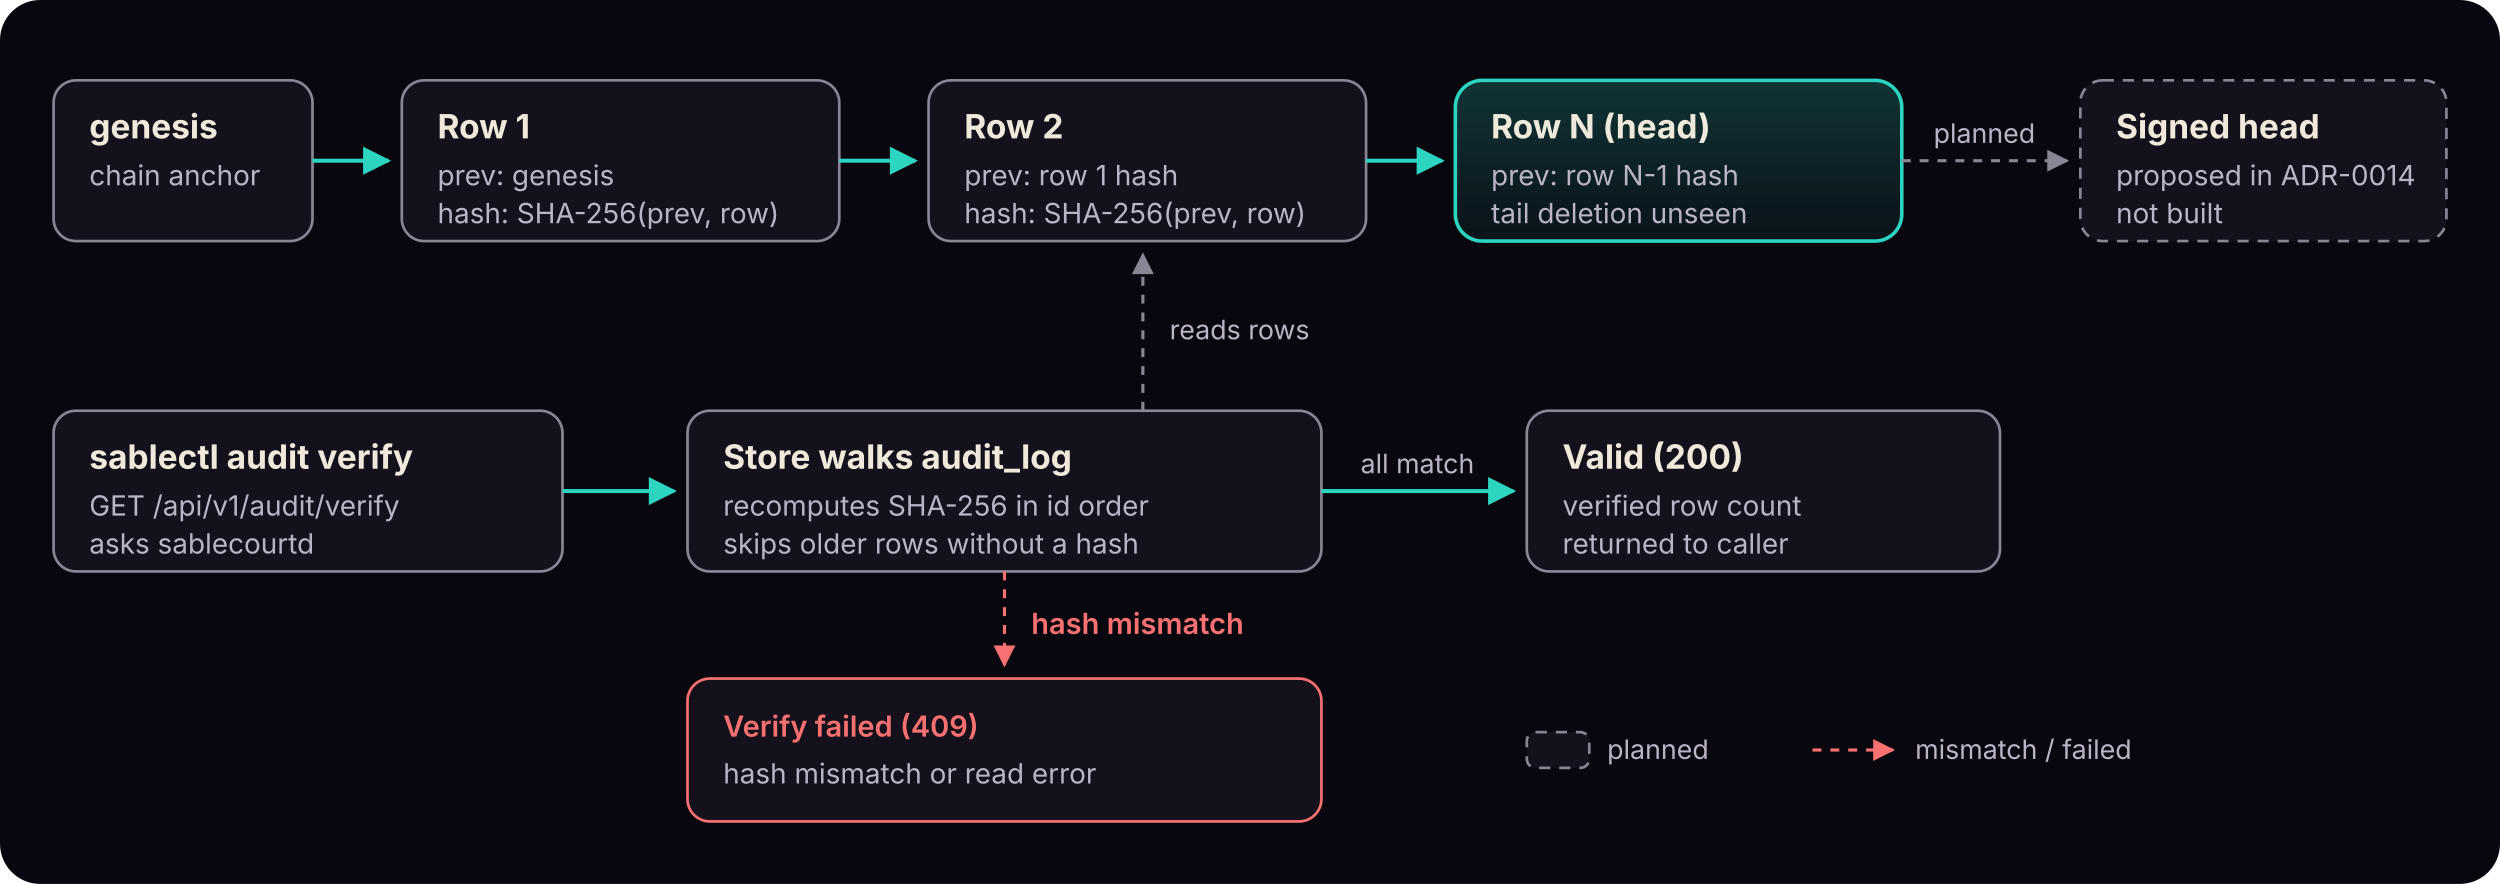
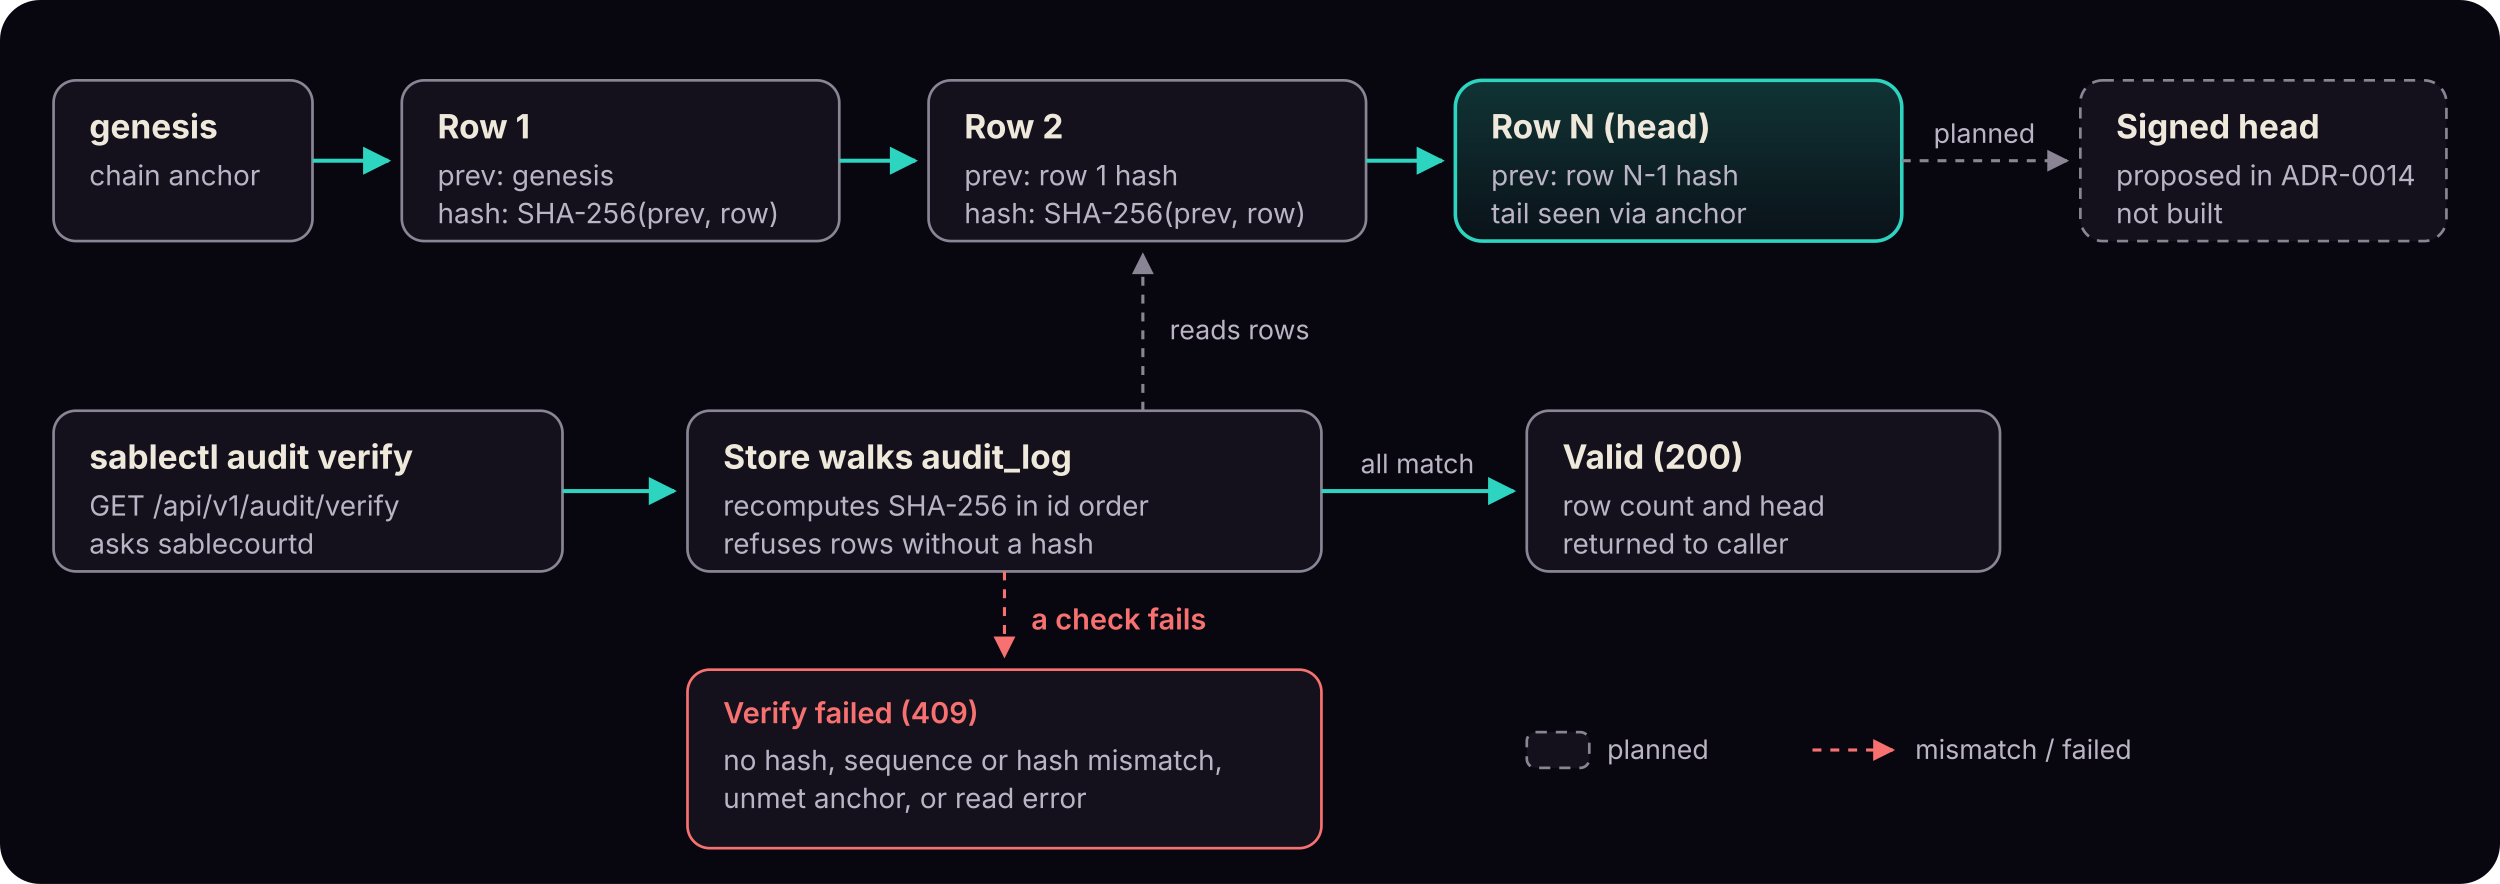
<svg xmlns="http://www.w3.org/2000/svg" viewBox="0 0 1120 396" role="img" aria-labelledby="t d" data-diagram="flow" font-family="system-ui, -apple-system, BlinkMacSystemFont, 'Segoe UI', sans-serif">
  <defs>
    <marker id="a" viewBox="0 0 10 10" refX="9" refY="5" markerWidth="7" markerHeight="7" orient="auto-start-reverse">
      <path d="M0 0 10 5 0 10z" fill="#2dd4bf" />
    </marker>
    <marker id="m" viewBox="0 0 10 10" refX="9" refY="5" markerWidth="7" markerHeight="7" orient="auto-start-reverse">
      <path d="M0 0 10 5 0 10z" fill="#8a8594" />
    </marker>
    <marker id="x" viewBox="0 0 10 10" refX="9" refY="5" markerWidth="7" markerHeight="7" orient="auto-start-reverse">
      <path d="M0 0 10 5 0 10z" fill="#f87171" />
    </marker>
    <linearGradient id="glow" x1="0" y1="0" x2="0" y2="1">
      <stop offset="0" stop-color="#2dd4bf" stop-opacity=".22" />
      <stop offset="1" stop-color="#2dd4bf" stop-opacity=".06" />
    </linearGradient>
    <style>
      .lane{fill:#111422;stroke:#373040}
      .lanet{fill:#8a8594;font-size:13px;font-weight:600;letter-spacing:.14em}
      .box{fill:#14111c;stroke:#8a8594;stroke-width:1.2}
      .key{fill:url(#glow);stroke:#2dd4bf;stroke-width:1.6}
      .ext{fill:#14111c;stroke:#7fd6b4;stroke-width:1.2}
      .plan{fill:#14111c;stroke:#8a8594;stroke-width:1.2;stroke-dasharray:5 4}
      .wait{fill:#14111c;stroke:#f0b86a;stroke-width:1.2}
      .bad{fill:#14111c;stroke:#f87171;stroke-width:1.2}
      .frame{fill:none;stroke:#bbb4c5;stroke-dasharray:5 5;stroke-width:1.2}
      .h{fill:#efe9dc;font-size:15px;font-weight:650}
      .s{fill:#bbb4c5;font-size:12.5px}
      .cap{fill:#8a8594;font-size:12.5px}
      .pn{fill:#8a8594;font-size:12px;font-weight:600;letter-spacing:.06em}
      .n{fill:#2dd4bf;font-size:12px;font-weight:700;letter-spacing:.08em}
      .idt{fill:#bbb4c5;font-size:12px;font-weight:600;letter-spacing:.06em}
      .lbl{fill:#bbb4c5;font-size:12px}
      .no{fill:#f87171;font-size:13px;font-weight:600}
      .f{stroke:#2dd4bf;stroke-width:1.8;fill:none}
      .r{stroke:#8a8594;stroke-width:1.4;fill:none;stroke-dasharray:4 4}
      .deny{stroke:#f87171;stroke-width:1.4;fill:none;stroke-dasharray:4 4}
      .life{stroke:#373040;stroke-width:1.2;fill:none;stroke-dasharray:4 4}
    </style>
  </defs>
  <rect width="1120" height="396" rx="18" fill="#08060e" />
  <rect class="box" x="24" y="36" width="116" height="72" rx="10" />
  <text class="h" x="40" y="62">genesis</text>
  <text class="s" x="40" y="83">chain anchor</text>
  <rect class="box" x="180" y="36" width="196" height="72" rx="10" />
  <text class="h" x="196" y="62">Row 1</text>
  <text class="s" x="196" y="83">prev: genesis</text>
  <text class="s" x="196" y="100">hash: SHA-256(prev, row)</text>
  <rect class="box" x="416" y="36" width="196" height="72" rx="10" />
  <text class="h" x="432" y="62">Row 2</text>
  <text class="s" x="432" y="83">prev: row 1 hash</text>
  <text class="s" x="432" y="100">hash: SHA-256(prev, row)</text>
  <rect class="key" x="652" y="36" width="200" height="72" rx="12" />
  <text class="h" x="668" y="62">Row N (head)</text>
  <text class="s" x="668" y="83">prev: row N-1 hash</text>
-   <text class="s" x="668" y="100">tail deletion unseen</text>
+   <text class="s" x="668" y="100">tail seen via anchor</text>
  <rect class="plan" x="932" y="36" width="164" height="72" rx="10" />
  <text class="h" x="948" y="62">Signed head</text>
  <text class="s" x="948" y="83">proposed in ADR-0014</text>
  <text class="s" x="948" y="100">not built</text>
  <rect class="box" x="24" y="184" width="228" height="72" rx="10" />
  <text class="h" x="40" y="210">sablectl audit verify</text>
  <text class="s" x="40" y="231">GET /api/v1/audit/verify</text>
  <text class="s" x="40" y="248">asks sablecourtd</text>
  <rect class="box" x="308" y="184" width="284" height="72" rx="10" />
  <text class="h" x="324" y="210">Store walks audit_log</text>
  <text class="s" x="324" y="231">recomputes SHA-256 in id order</text>
-   <text class="s" x="324" y="248">skips older rows without a hash</text>
+   <text class="s" x="324" y="248">refuses rows without a hash</text>
  <rect class="box" x="684" y="184" width="212" height="72" rx="10" />
  <text class="h" x="700" y="210">Valid (200)</text>
-   <text class="s" x="700" y="231">verified row count</text>
+   <text class="s" x="700" y="231">row count and head</text>
  <text class="s" x="700" y="248">returned to caller</text>
-   <rect class="bad" x="308" y="304" width="284" height="64" rx="10" />
-   <text class="no" x="324" y="330">Verify failed (409)</text>
-   <text class="s" x="324" y="351">hash mismatch or read error</text>
+   <rect class="bad" x="308" y="300" width="284" height="80" rx="10" />
+   <text class="no" x="324" y="324">Verify failed (409)</text>
+   <text class="s" x="324" y="345">no hash, sequence or hash mismatch,</text>
+   <text class="s" x="324" y="362">unmet anchor, or read error</text>
  <path class="f" d="M140 72H174" marker-end="url(#a)" />
  <path class="f" d="M376 72H410" marker-end="url(#a)" />
  <path class="f" d="M612 72H646" marker-end="url(#a)" />
  <path class="r" d="M852 72H926" marker-end="url(#m)" />
  <text class="lbl" x="889" y="64" text-anchor="middle">planned</text>
  <path class="f" d="M252 220H302" marker-end="url(#a)" />
  <path class="f" d="M592 220H678" marker-end="url(#a)" />
  <text class="lbl" x="635" y="212" text-anchor="middle">all match</text>
  <path class="r" d="M512 184V114" marker-end="url(#m)" />
  <text class="lbl" x="524" y="152">reads rows</text>
-   <path class="deny" d="M450 256V298" marker-end="url(#x)" />
-   <text class="no" x="462" y="284">hash mismatch</text>
+   <path class="deny" d="M450 256V294" marker-end="url(#x)" />
+   <text class="no" x="462" y="282">a check fails</text>
  <rect class="plan" x="684" y="328" width="28" height="16" rx="4" />
  <text class="lbl" x="720" y="340">planned</text>
  <path class="deny" d="M812 336H848" marker-end="url(#x)" />
  <text class="lbl" x="858" y="340">mismatch / failed</text>
</svg>
